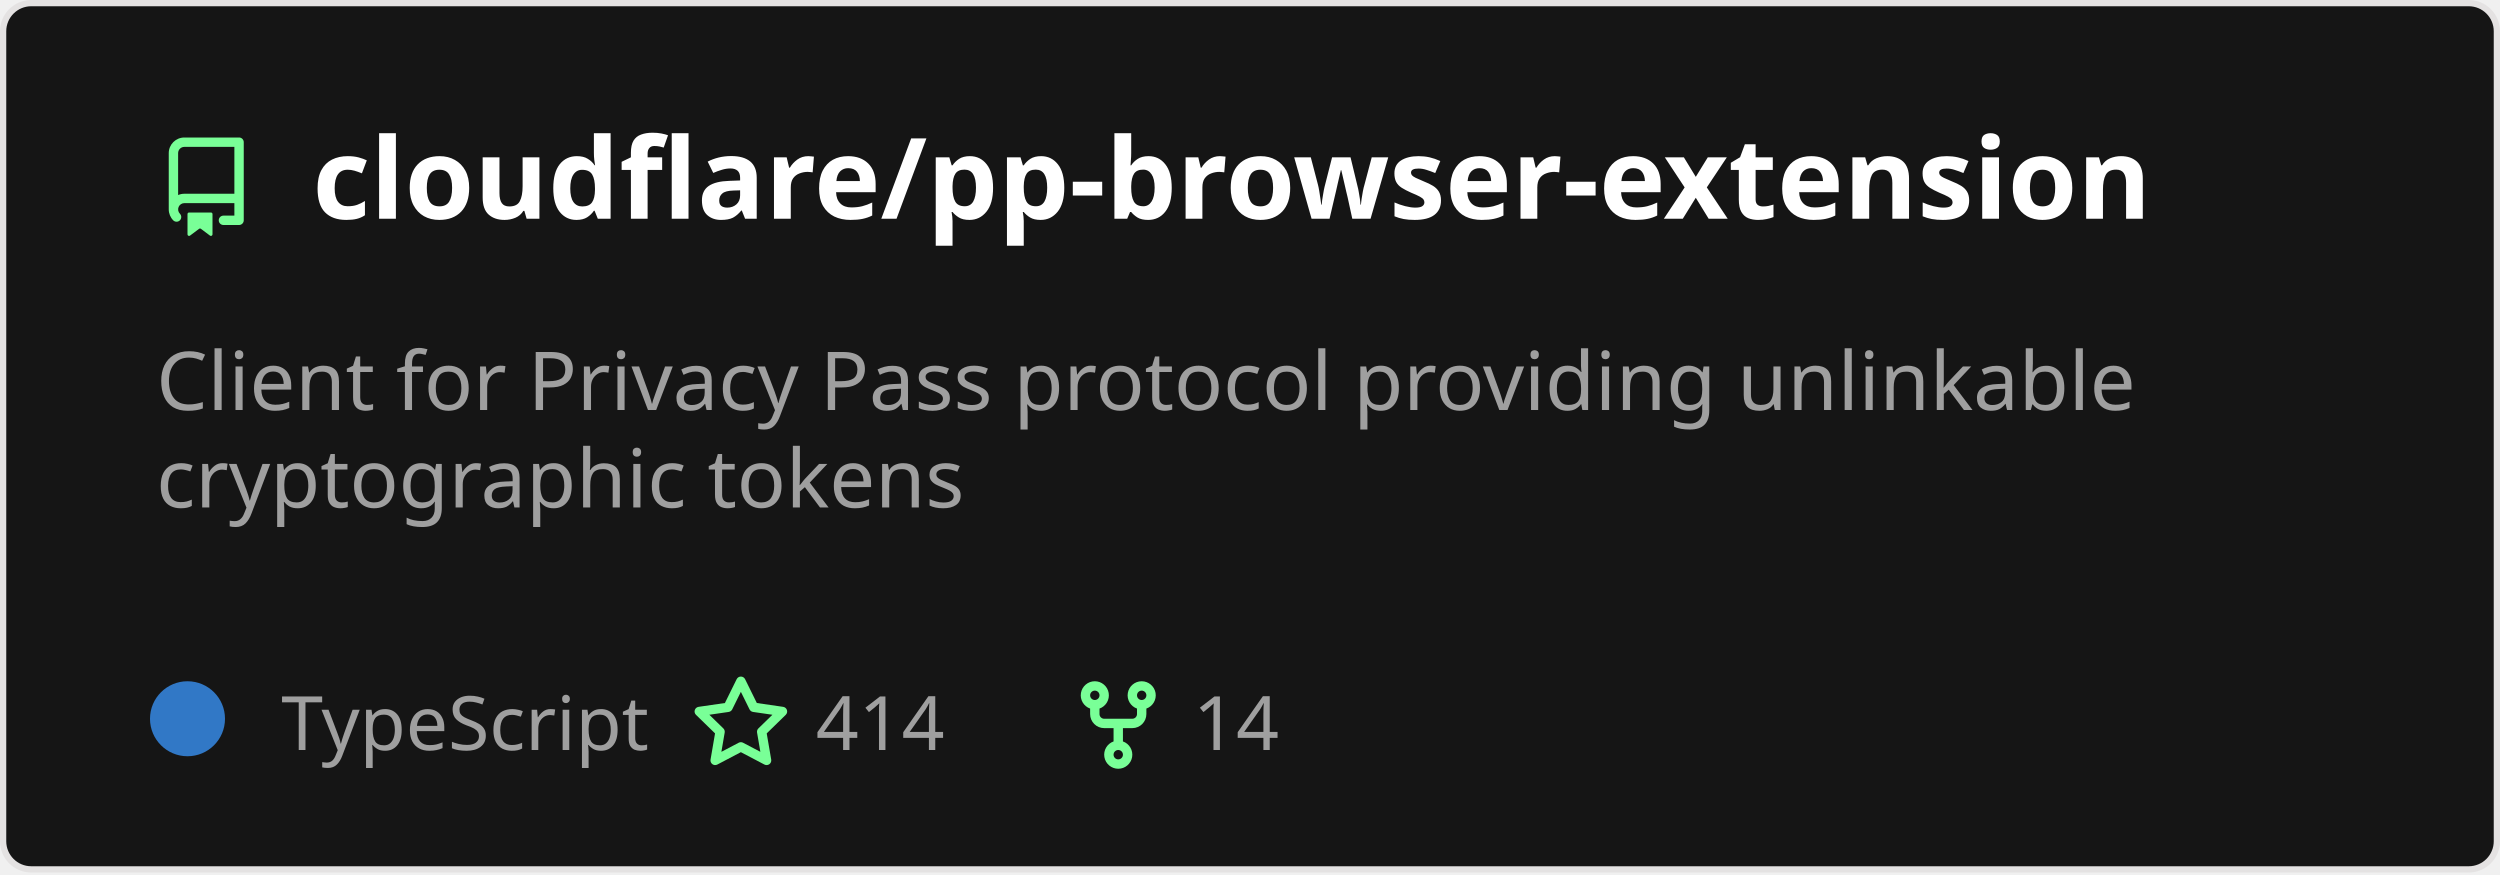
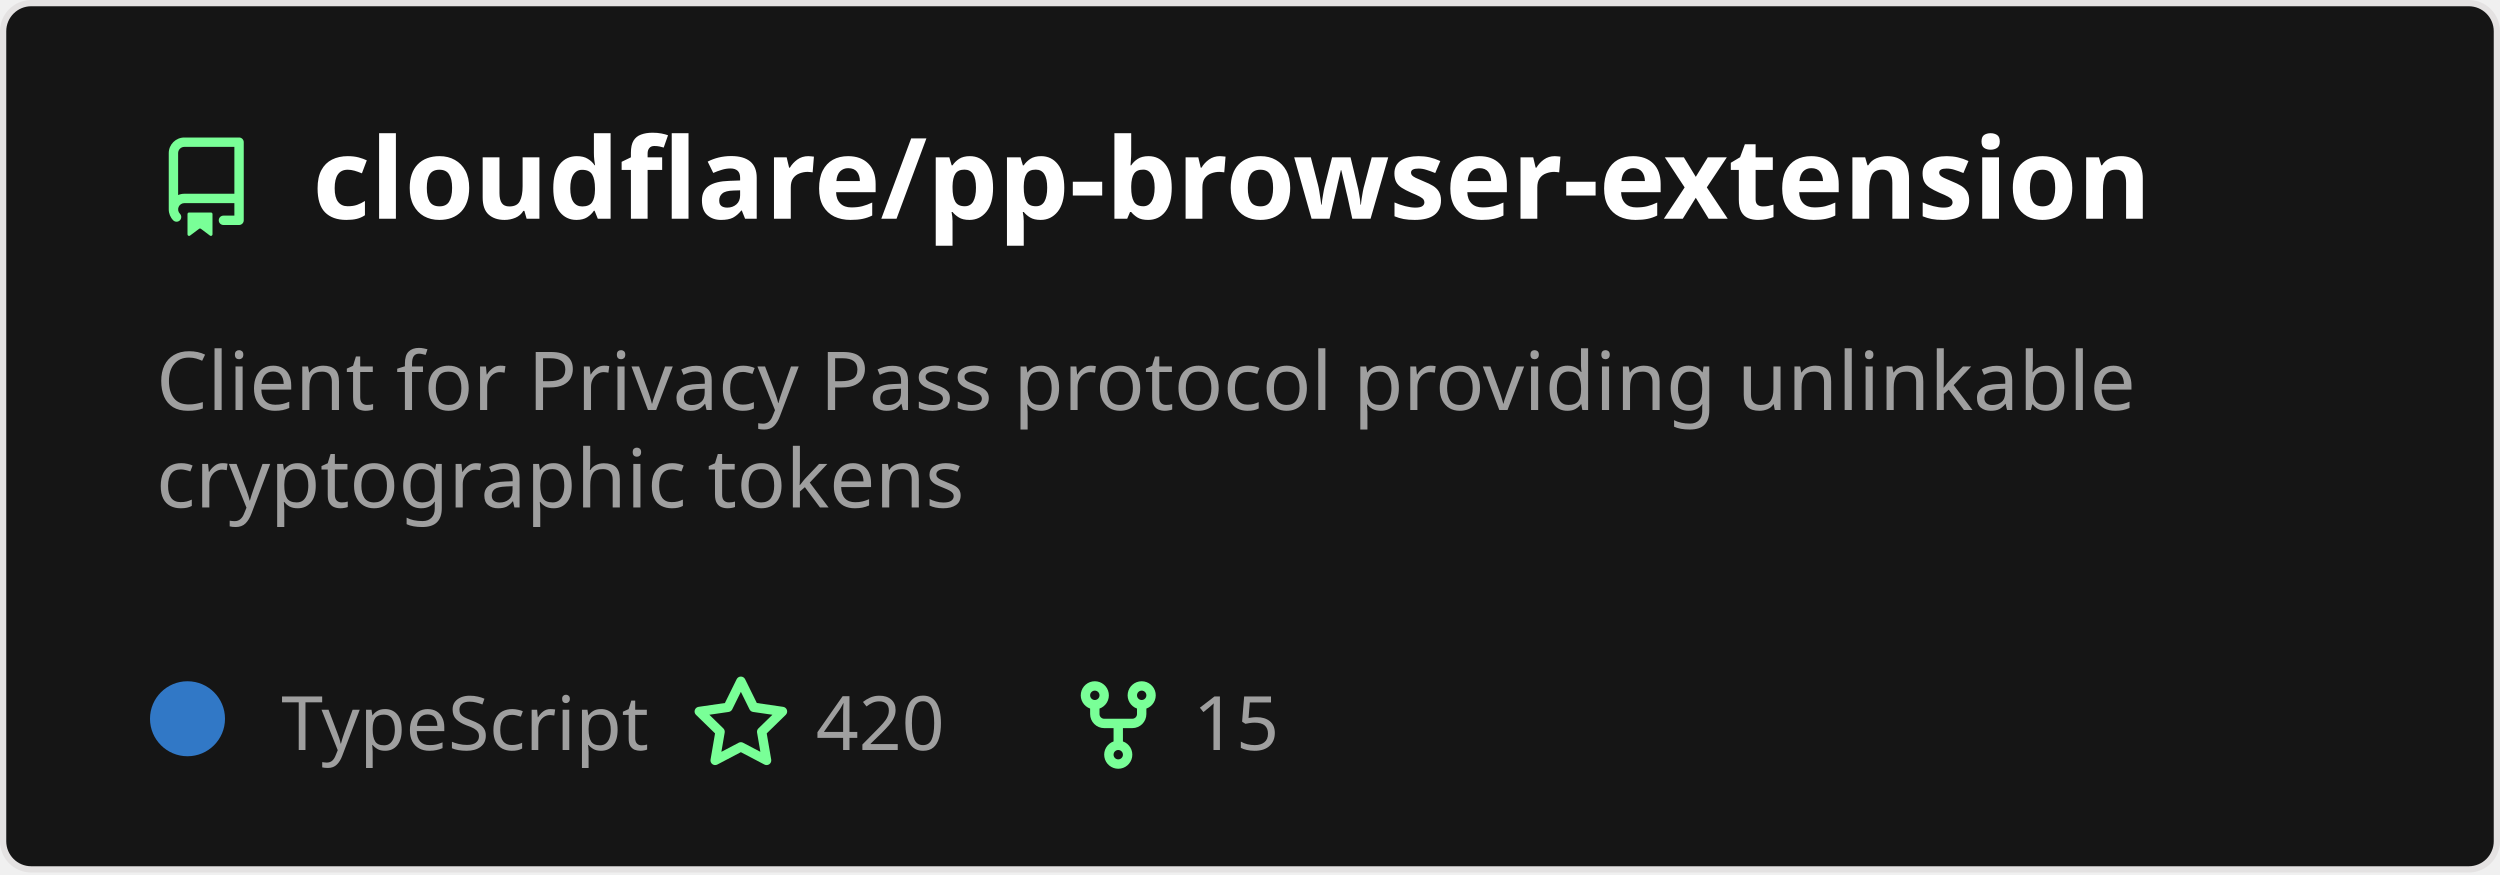
<svg xmlns="http://www.w3.org/2000/svg" width="400" height="140" viewBox="0 0 400 140" fill="none" role="img" aria-labelledby="descId">
  <style>
          .header {
            font: 600 18px 'Segoe UI', Ubuntu, Sans-Serif;
            fill: #fff;
            animation: fadeInAnimation 0.8s ease-in-out forwards;
          }
          @supports(-moz-appearance: auto) {
            /* Selector detects Firefox */
            .header { font-size: 15.5px; }
          }
          
    .description {
      font: 400 13px 'Segoe UI', Ubuntu, Sans-Serif;fill: #9f9f9f;
      
    }
    .gray { font: 400 12px 'Segoe UI', Ubuntu, Sans-Serif; fill: #9f9f9f }
    .badge { font: 600 11px 'Segoe UI', Ubuntu, Sans-Serif; }
-     .badge rect { opacity: 0.2 }
+     .badge rect { opacity: 0.2; stroke: #9f9f9f }
+     .badge text { fill: #9f9f9f }

    .stat { font: 400 12px 'Segoe UI', Ubuntu, Sans-Serif; fill: #9f9f9f }
    .stagger {
      opacity: 0;
      animation: fadeInAnimation 0.3s ease-in-out forwards;
    }
    .not_bold { font-weight: 400 }
    .bold { font-weight: 700 }
    .icon {
      fill: #79ff97;
      display: block;
    }
  
+           

          
      /* Animations */
      @keyframes scaleInAnimation {
        from {
          transform: translate(-5px, 5px) scale(0);
        }
        to {
          transform: translate(-5px, 5px) scale(1);
        }
      }
      @keyframes fadeInAnimation {
        from {
          opacity: 0;
        }
        to {
          opacity: 1;
        }
      }
    
          * { animation-duration: 0s !important; animation-delay: 0s !important; }
        </style>
-   <rect data-testid="card-bg" x="0.5" y="0.5" rx="4.5" height="99%" stroke="#e4e2e2" width="399" fill="#151515" stroke-opacity="1" />
+   <defs>
+           
+           
+         </defs>
+   <rect data-testid="card-bg" class="card-bg" x="0.5" y="0.5" rx="4.5" height="99%" stroke="#e4e2e2" width="399" fill="#151515" stroke-opacity="1" />
  <g data-testid="card-title" transform="translate(25, 35)">
    <g transform="translate(0, 0)">
      <svg class="icon" x="0" y="-13" viewBox="0 0 16 16" version="1.1" width="16" height="16">
        <path fill-rule="evenodd" d="M2 2.5A2.5 2.5 0 014.5 0h8.75a.75.75 0 01.75.75v12.5a.75.75 0 01-.75.75h-2.5a.75.75 0 110-1.5h1.75v-2h-8a1 1 0 00-.714 1.7.75.75 0 01-1.072 1.05A2.495 2.495 0 012 11.5v-9zm10.5-1V9h-8c-.356 0-.694.074-1 .208V2.5a1 1 0 011-1h8zM5 12.25v3.25a.25.25 0 00.4.2l1.45-1.087a.25.25 0 01.3 0L8.6 15.7a.25.25 0 00.4-.2v-3.25a.25.25 0 00-.25-.25h-3.5a.25.25 0 00-.25.25z" />
      </svg>
    </g>
    <g transform="translate(25, 0)">
      <text x="0" y="0" class="header" data-testid="header">cloudflare/pp-browser-extension</text>
    </g>
  </g>
  <g data-testid="main-card-body" transform="translate(0, 55)">
    <text class="description" x="25" y="-5">
      <tspan dy="1.2em" x="25">Client for Privacy Pass protocol providing unlinkable</tspan>
      <tspan dy="1.2em" x="25">cryptographic tokens</tspan>
    </text>
    <g transform="translate(30, 65)">
      <g transform="translate(0, 0)">
        <g data-testid="primary-lang">
          <circle data-testid="lang-color" cx="0" cy="-5" r="6" fill="#3178c6" />
          <text data-testid="lang-name" class="gray" x="15">TypeScript</text>
        </g>
      </g>
      <g transform="translate(80.54, 0)">
        <g transform="translate(0, 0)">
          <svg class="icon" y="-12" viewBox="0 0 16 16" version="1.1" width="16" height="16">
            <path fill-rule="evenodd" d="M8 .25a.75.75 0 01.673.418l1.882 3.815 4.21.612a.75.75 0 01.416 1.279l-3.046 2.97.719 4.192a.75.75 0 01-1.088.791L8 12.347l-3.766 1.98a.75.75 0 01-1.088-.79l.72-4.194L.818 6.374a.75.75 0 01.416-1.28l4.21-.611L7.327.668A.75.75 0 018 .25zm0 2.445L6.615 5.5a.75.75 0 01-.564.41l-3.097.45 2.24 2.184a.75.75 0 01.216.664l-.528 3.084 2.769-1.456a.75.75 0 01.698 0l2.77 1.456-.53-3.084a.75.75 0 01.216-.664l2.24-2.183-3.096-.45a.75.75 0 01-.564-.41L8 2.694v.001z" />
          </svg>
        </g>
        <g transform="translate(20, 0)">
-           <text data-testid="stargazers" class="gray">414</text>
+           <text data-testid="stargazers" class="gray">420</text>
        </g>
      </g>
      <g transform="translate(140.92, 0)">
        <g transform="translate(0, 0)">
          <svg class="icon" y="-12" viewBox="0 0 16 16" version="1.1" width="16" height="16">
            <path fill-rule="evenodd" d="M5 3.25a.75.75 0 11-1.5 0 .75.75 0 011.5 0zm0 2.122a2.25 2.25 0 10-1.5 0v.878A2.25 2.25 0 005.75 8.5h1.5v2.128a2.251 2.251 0 101.5 0V8.5h1.5a2.25 2.25 0 002.25-2.25v-.878a2.25 2.25 0 10-1.5 0v.878a.75.75 0 01-.75.75h-4.5A.75.75 0 015 6.25v-.878zm3.75 7.378a.75.75 0 11-1.5 0 .75.75 0 011.5 0zm3-8.75a.75.75 0 100-1.5.75.75 0 000 1.5z" />
          </svg>
        </g>
        <g transform="translate(20, 0)">
-           <text data-testid="forkcount" class="gray">14</text>
+           <text data-testid="forkcount" class="gray">15</text>
        </g>
      </g>
    </g>
    <svg x="0" y="0">
      <g transform="translate(-3, 88)">
      
    </g>
    </svg>
  </g>
</svg>
